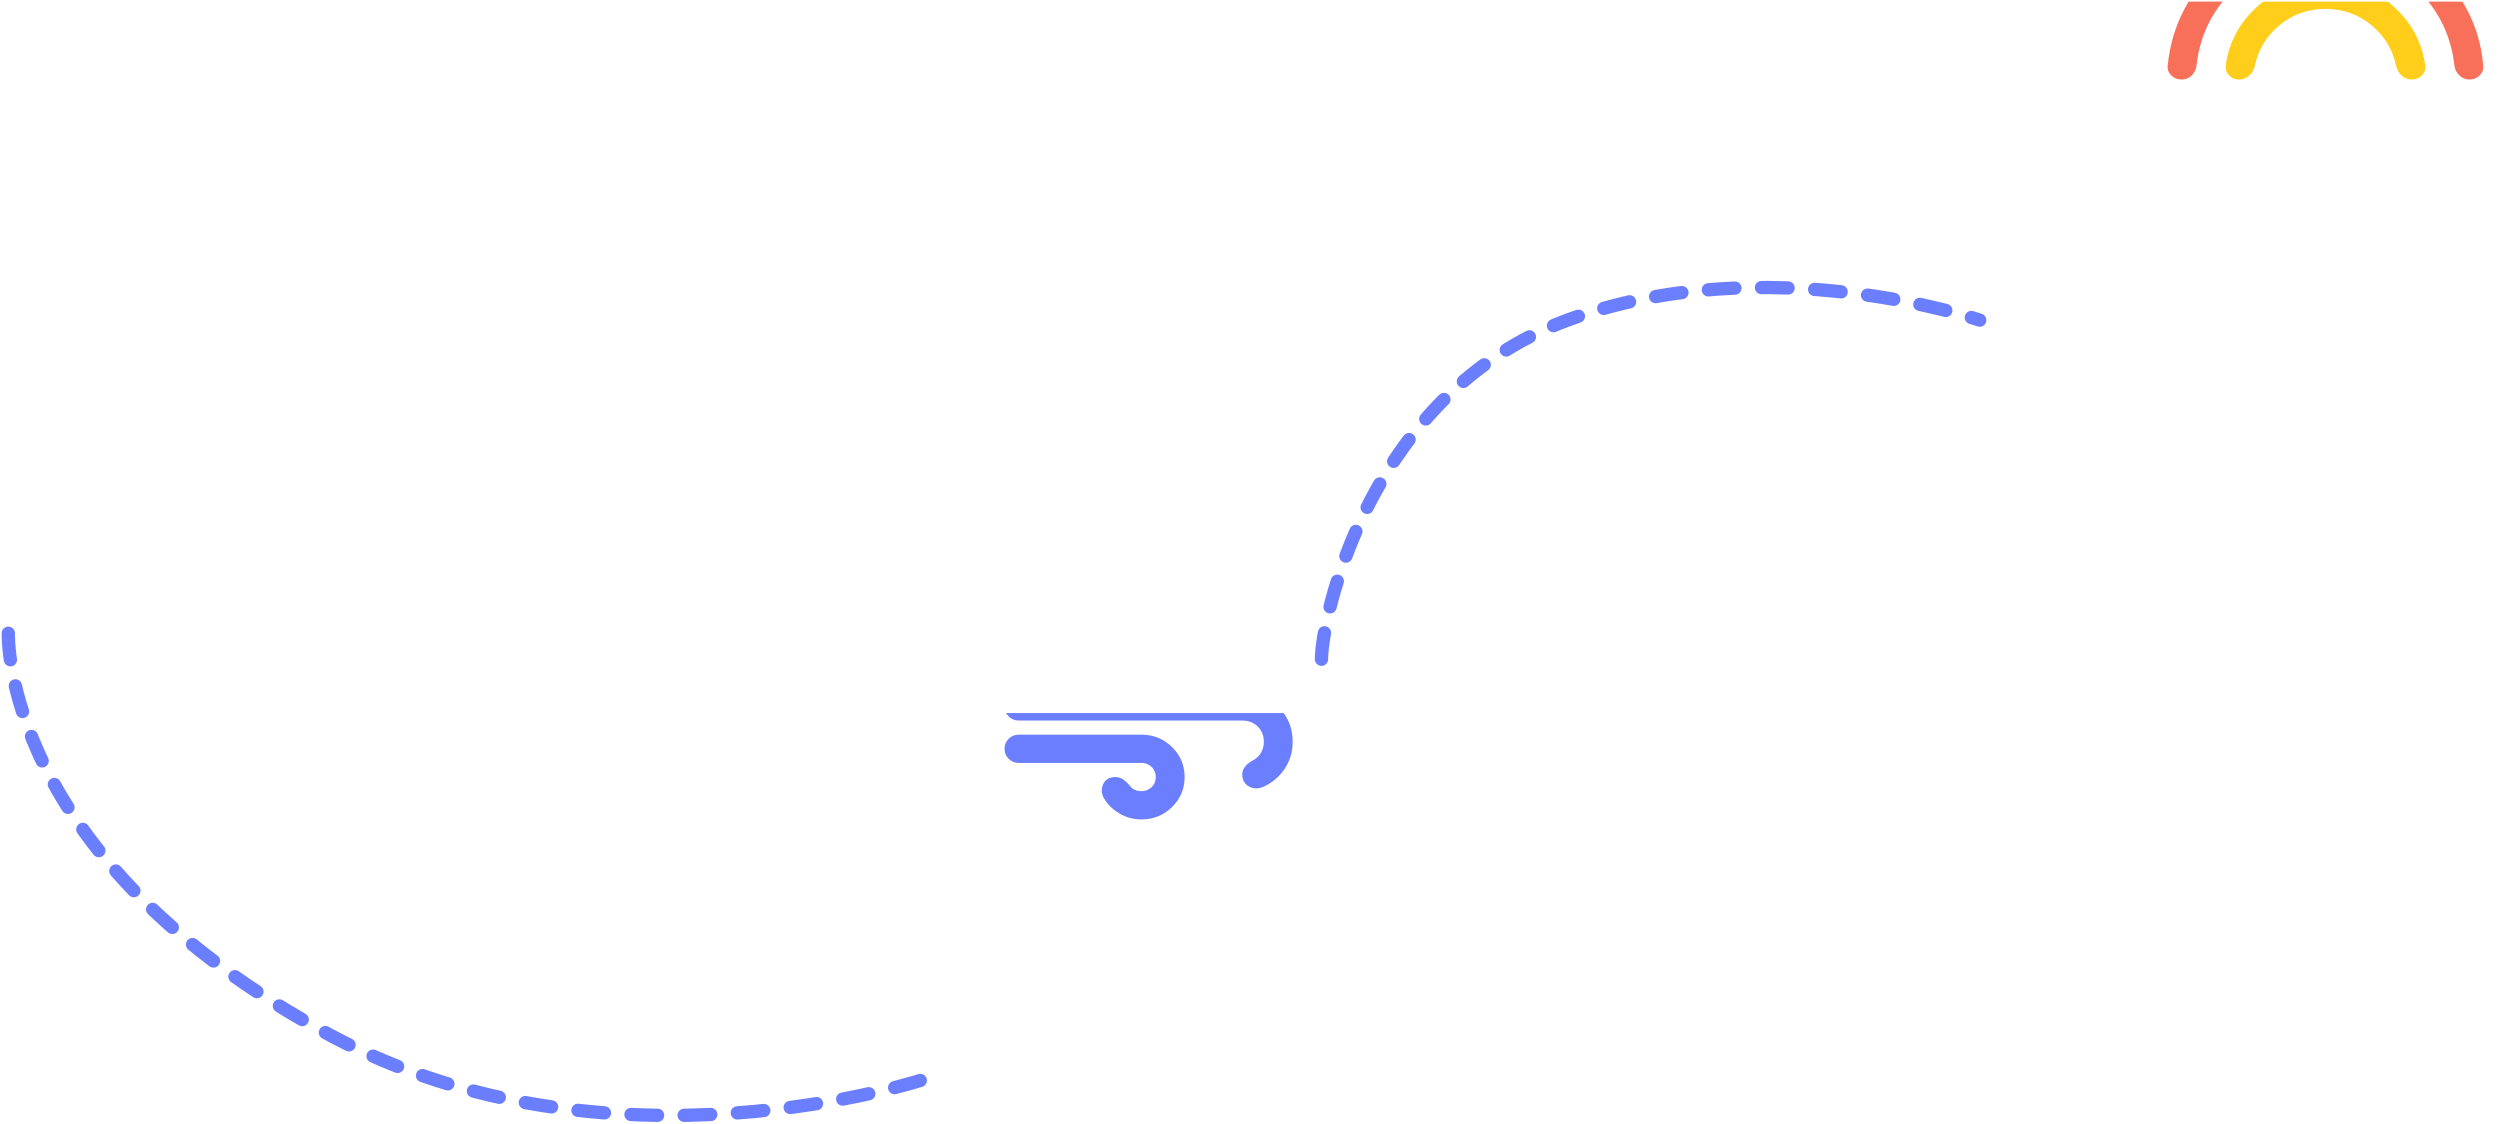
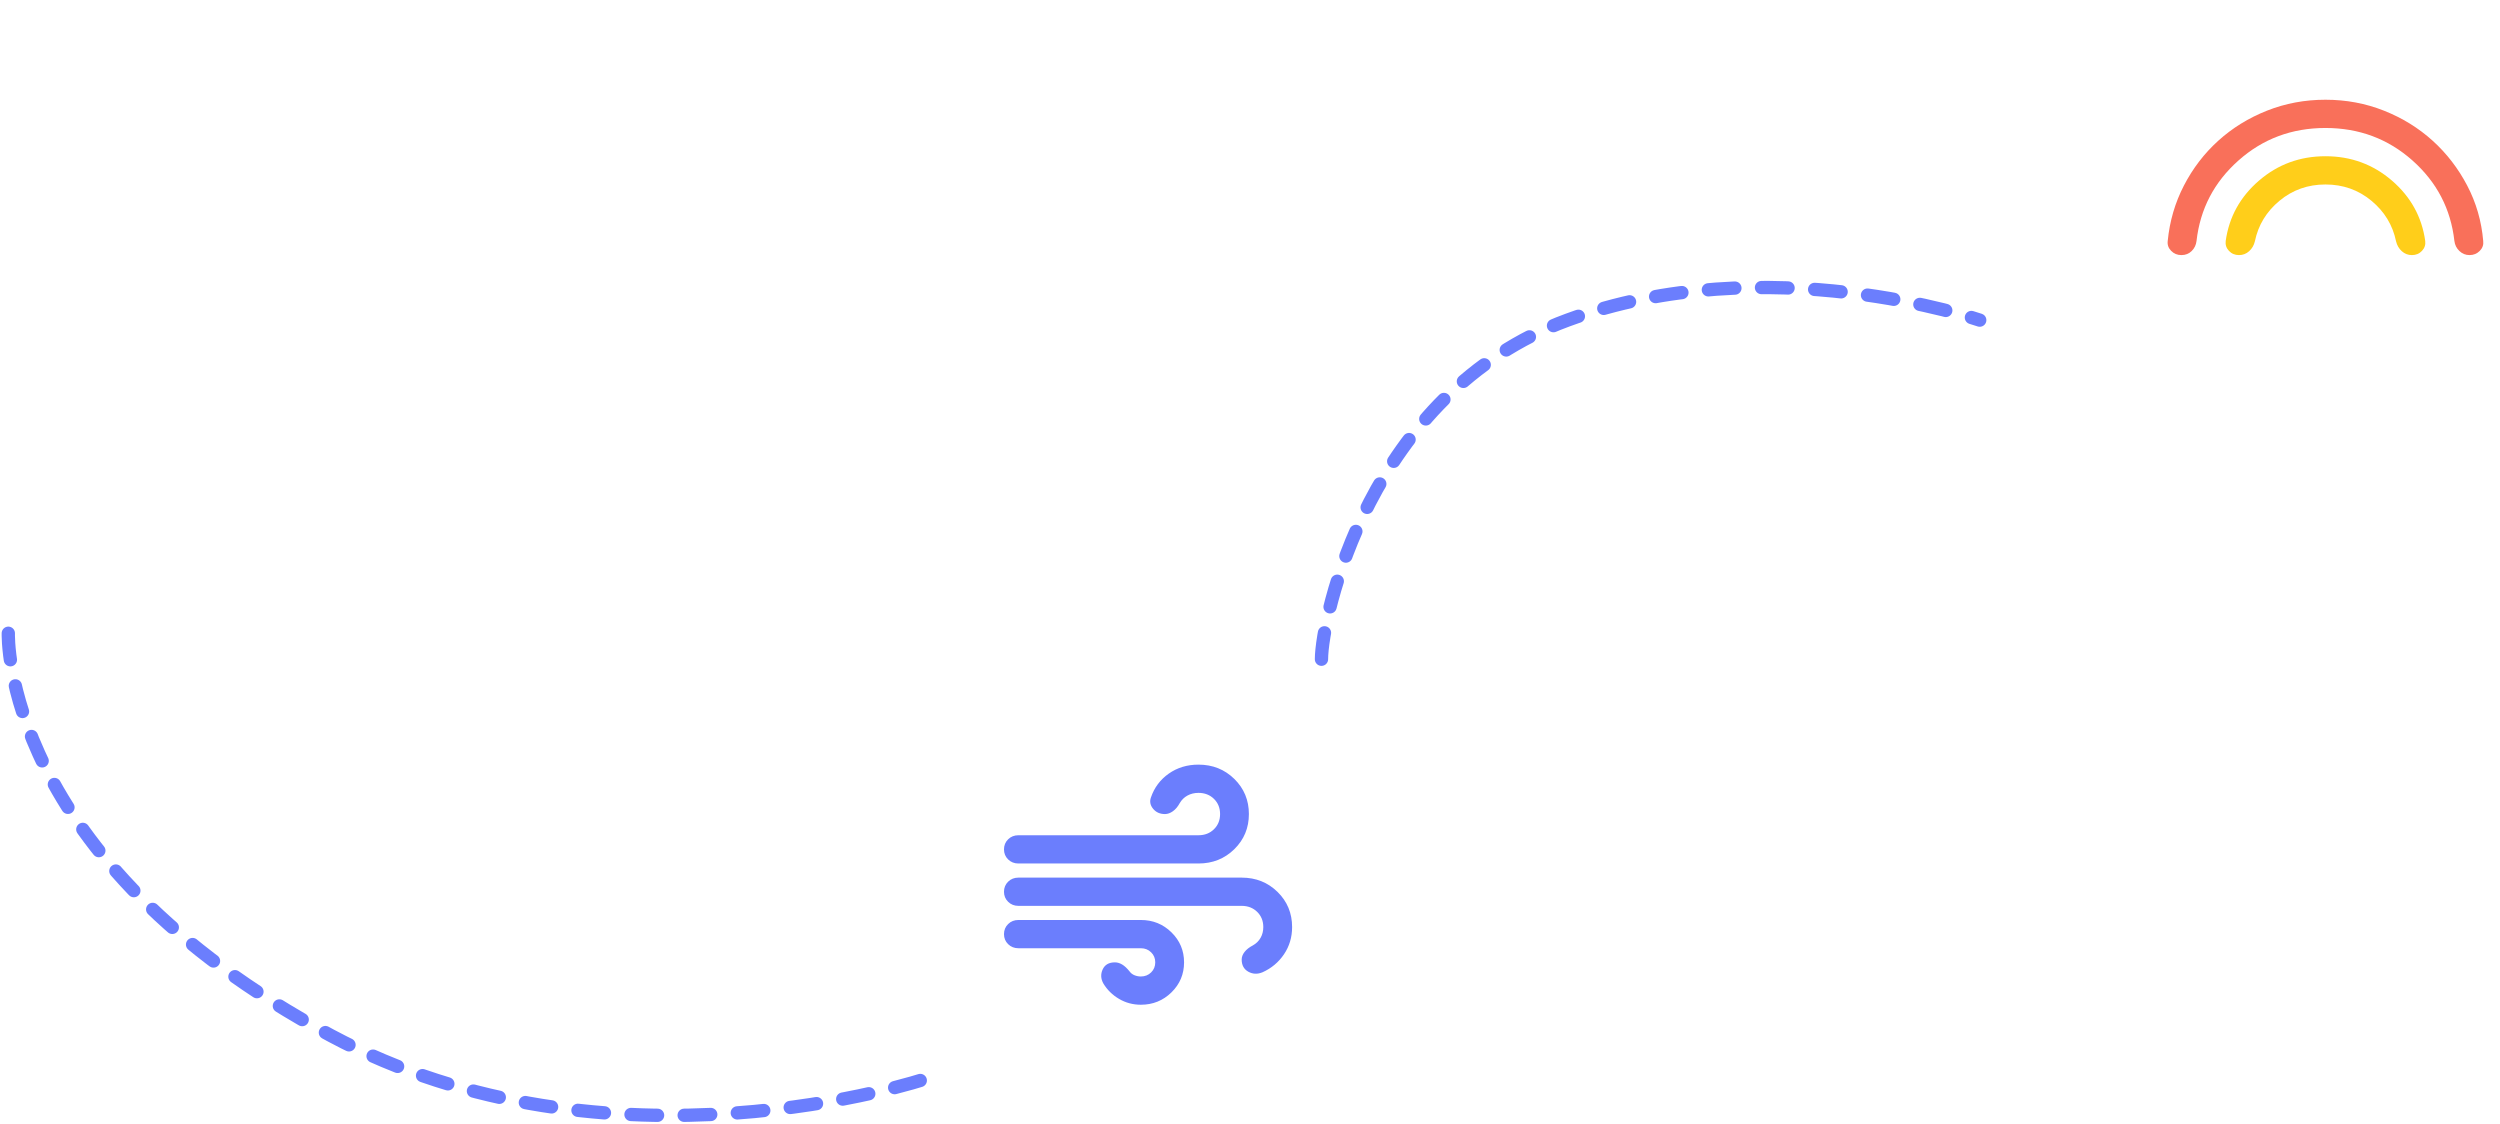
<svg xmlns="http://www.w3.org/2000/svg" width="376" height="169" viewBox="0 0 376 169" fill="none">
  <path d="M1.25 95.242C1.25 95.242 0.067 129.126 49.75 155.742C91.75 178.242 139.25 162.242 139.25 162.242" stroke="#6B7EFD" stroke-width="2" stroke-linecap="round" stroke-dasharray="4 4" />
-   <path d="M198.75 99.147C198.75 93.184 205.75 59.184 235.75 48.148C265.75 37.111 297.75 48.148 297.75 48.148" stroke="#6B7EFD" stroke-width="2" stroke-linecap="round" stroke-dasharray="4 4" />
-   <mask id="mask0_30_6633" style="mask-type:alpha" maskUnits="userSpaceOnUse" x="146" y="107" width="53" height="53">
+   <path d="M198.75 99.147C198.75 93.184 205.75 59.184 235.75 48.147C265.75 37.11 297.75 48.147 297.75 48.147" stroke="#6B7EFD" stroke-width="2" stroke-linecap="round" stroke-dasharray="4 4" />
+   <mask id="mask0_422_3630" style="mask-type:alpha" maskUnits="userSpaceOnUse" x="146" y="107" width="53" height="53">
    <rect x="146.75" y="107.242" width="52" height="52" fill="#D9D9D9" />
  </mask>
-   <g mask="url(#mask0_30_6633)">
-     <path d="M171.667 123.24C170.475 123.24 169.383 122.947 168.391 122.362C167.397 121.779 166.611 121.009 166.033 120.053C165.636 119.345 165.6 118.637 165.925 117.929C166.25 117.221 166.864 116.867 167.767 116.867C168.128 116.867 168.489 116.973 168.85 117.186C169.211 117.398 169.59 117.752 169.988 118.248C170.168 118.496 170.412 118.682 170.718 118.806C171.025 118.93 171.342 118.991 171.667 118.991C172.281 118.991 172.796 118.787 173.212 118.379C173.626 117.973 173.833 117.469 173.833 116.867C173.833 116.265 173.626 115.761 173.212 115.355C172.796 114.947 172.281 114.743 171.667 114.743H153.25C152.636 114.743 152.122 114.539 151.707 114.131C151.291 113.725 151.083 113.22 151.083 112.619C151.083 112.017 151.291 111.512 151.707 111.104C152.122 110.698 152.636 110.494 153.25 110.494H171.667C173.472 110.494 175.007 111.114 176.271 112.353C177.535 113.592 178.167 115.097 178.167 116.867C178.167 118.637 177.535 120.142 176.271 121.381C175.007 122.62 173.472 123.24 171.667 123.24ZM153.25 101.997C152.636 101.997 152.122 101.794 151.707 101.386C151.291 100.979 151.083 100.475 151.083 99.873C151.083 99.271 151.291 98.766 151.707 98.359C152.122 97.952 152.636 97.749 153.25 97.749H180.333C181.272 97.749 182.049 97.448 182.663 96.846C183.277 96.244 183.583 95.483 183.583 94.563C183.583 93.642 183.277 92.881 182.663 92.279C182.049 91.677 181.272 91.376 180.333 91.376C179.72 91.376 179.169 91.51 178.682 91.776C178.194 92.04 177.806 92.421 177.517 92.916C177.228 93.448 176.885 93.855 176.488 94.138C176.09 94.421 175.693 94.563 175.296 94.563C174.538 94.563 173.942 94.297 173.508 93.766C173.075 93.235 172.967 92.669 173.183 92.067C173.689 90.58 174.583 89.385 175.866 88.481C177.147 87.579 178.636 87.128 180.333 87.128C182.464 87.128 184.261 87.844 185.724 89.278C187.186 90.712 187.917 92.474 187.917 94.563C187.917 96.651 187.186 98.412 185.724 99.846C184.261 101.28 182.464 101.997 180.333 101.997H153.25ZM189.975 118.354C189.217 118.673 188.503 118.646 187.834 118.275C187.167 117.903 186.833 117.292 186.833 116.442C186.833 116.053 186.978 115.672 187.267 115.299C187.556 114.928 187.971 114.601 188.513 114.318C189.018 114.035 189.406 113.654 189.676 113.175C189.948 112.698 190.083 112.158 190.083 111.556C190.083 110.636 189.777 109.875 189.163 109.273C188.549 108.671 187.772 108.37 186.833 108.37H153.25C152.636 108.37 152.122 108.166 151.707 107.758C151.291 107.352 151.083 106.848 151.083 106.246C151.083 105.644 151.291 105.139 151.707 104.731C152.122 104.325 152.636 104.122 153.25 104.122H186.833C188.964 104.122 190.761 104.838 192.224 106.271C193.686 107.706 194.417 109.468 194.417 111.556C194.417 113.079 194.011 114.442 193.199 115.646C192.386 116.849 191.311 117.752 189.975 118.354Z" fill="#6B7EFD" />
+   <g mask="url(#mask0_422_3630)">
+     <path d="M171.583 151.112C170.392 151.112 169.3 150.819 168.307 150.234C167.314 149.651 166.528 148.881 165.95 147.925C165.553 147.217 165.517 146.509 165.842 145.801C166.167 145.093 166.781 144.739 167.683 144.739C168.044 144.739 168.406 144.845 168.767 145.058C169.128 145.27 169.507 145.624 169.904 146.12C170.085 146.368 170.328 146.554 170.634 146.678C170.942 146.802 171.258 146.863 171.583 146.863C172.197 146.863 172.712 146.659 173.128 146.252C173.543 145.845 173.75 145.341 173.75 144.739C173.75 144.137 173.543 143.633 173.128 143.227C172.712 142.819 172.197 142.615 171.583 142.615H153.167C152.553 142.615 152.039 142.411 151.624 142.003C151.208 141.597 151 141.093 151 140.491C151 139.889 151.208 139.384 151.624 138.976C152.039 138.57 152.553 138.366 153.167 138.366H171.583C173.389 138.366 174.924 138.986 176.187 140.225C177.451 141.464 178.083 142.969 178.083 144.739C178.083 146.509 177.451 148.014 176.187 149.253C174.924 150.492 173.389 151.112 171.583 151.112ZM153.167 129.87C152.553 129.87 152.039 129.666 151.624 129.258C151.208 128.851 151 128.347 151 127.745C151 127.143 151.208 126.639 151.624 126.231C152.039 125.824 152.553 125.621 153.167 125.621H180.25C181.189 125.621 181.965 125.32 182.579 124.718C183.193 124.116 183.5 123.355 183.5 122.435C183.5 121.514 183.193 120.753 182.579 120.151C181.965 119.549 181.189 119.248 180.25 119.248C179.636 119.248 179.086 119.382 178.599 119.648C178.111 119.913 177.722 120.293 177.433 120.788C177.144 121.32 176.801 121.727 176.404 122.01C176.007 122.293 175.61 122.435 175.212 122.435C174.454 122.435 173.858 122.169 173.425 121.638C172.992 121.107 172.883 120.541 173.1 119.939C173.606 118.452 174.5 117.257 175.782 116.353C177.064 115.451 178.553 115 180.25 115C182.381 115 184.177 115.717 185.641 117.15C187.102 118.584 187.833 120.346 187.833 122.435C187.833 124.524 187.102 126.285 185.641 127.718C184.177 129.152 182.381 129.87 180.25 129.87H153.167ZM189.892 146.226C189.133 146.545 188.42 146.518 187.751 146.147C187.084 145.775 186.75 145.164 186.75 144.314C186.75 143.925 186.894 143.544 187.183 143.171C187.472 142.8 187.887 142.473 188.429 142.19C188.935 141.907 189.323 141.526 189.593 141.047C189.864 140.57 190 140.03 190 139.429C190 138.508 189.693 137.747 189.079 137.145C188.465 136.543 187.689 136.242 186.75 136.242H153.167C152.553 136.242 152.039 136.038 151.624 135.63C151.208 135.224 151 134.72 151 134.118C151 133.516 151.208 133.011 151.624 132.603C152.039 132.197 152.553 131.994 153.167 131.994H186.75C188.881 131.994 190.677 132.71 192.141 134.143C193.602 135.578 194.333 137.34 194.333 139.429C194.333 140.951 193.927 142.314 193.116 143.518C192.302 144.721 191.228 145.624 189.892 146.226Z" fill="#6B7EFD" />
  </g>
-   <mask id="mask1_30_6633" style="mask-type:alpha" maskUnits="userSpaceOnUse" x="323" y="0" width="53" height="53">
+   <mask id="mask1_422_3630" style="mask-type:alpha" maskUnits="userSpaceOnUse" x="323" y="0" width="53" height="53">
    <rect x="323.75" y="0.242" width="52" height="52" fill="#D9D9D9" />
  </mask>
-   <g mask="url(#mask1_30_6633)">
-     <path d="M326.54 11.326C326.955 11.751 327.469 11.964 328.083 11.964C328.697 11.964 329.212 11.76 329.628 11.352C330.043 10.945 330.286 10.441 330.358 9.839C330.9 5.024 333.004 0.988 336.67 -2.269C340.334 -5.526 344.694 -7.154 349.75 -7.154C354.805 -7.154 359.166 -5.526 362.832 -2.269C366.497 0.988 368.6 5.024 369.141 9.839C369.214 10.441 369.466 10.945 369.9 11.352C370.333 11.76 370.839 11.964 371.416 11.964C372.03 11.964 372.545 11.751 372.959 11.326C373.375 10.902 373.547 10.406 373.475 9.839C373.222 6.865 372.419 4.086 371.065 1.502C369.711 -1.083 367.977 -3.331 365.865 -5.243C363.752 -7.154 361.314 -8.659 358.551 -9.757C355.789 -10.854 352.855 -11.403 349.75 -11.403C346.644 -11.403 343.711 -10.854 340.949 -9.757C338.186 -8.659 335.747 -7.154 333.634 -5.243C331.522 -3.331 329.798 -1.083 328.462 1.502C327.126 4.086 326.314 6.865 326.025 9.839C325.953 10.406 326.124 10.902 326.54 11.326Z" fill="#F9705A" />
-     <path d="M336.75 11.963C336.136 11.963 335.63 11.751 335.233 11.326C334.836 10.901 334.673 10.405 334.746 9.839C335.251 6.228 336.922 3.201 339.757 0.758C342.591 -1.685 345.922 -2.906 349.75 -2.906C353.578 -2.906 356.909 -1.685 359.745 0.758C362.579 3.201 364.248 6.228 364.754 9.839C364.826 10.405 364.664 10.901 364.267 11.326C363.869 11.751 363.364 11.963 362.75 11.963C362.172 11.963 361.667 11.769 361.233 11.379C360.8 10.99 360.511 10.494 360.367 9.892C359.861 7.449 358.625 5.414 356.657 3.785C354.688 2.156 352.386 1.342 349.75 1.342C347.114 1.342 344.811 2.156 342.843 3.785C340.875 5.414 339.639 7.449 339.133 9.892C338.989 10.494 338.7 10.99 338.267 11.379C337.833 11.769 337.328 11.963 336.75 11.963Z" fill="#FFCE1A" />
+   <g mask="url(#mask1_422_3630)">
+     <path d="M326.54 37.729C326.955 38.154 327.469 38.366 328.083 38.366C328.697 38.366 329.212 38.163 329.628 37.755C330.043 37.348 330.286 36.844 330.358 36.242C330.9 31.427 333.004 27.391 336.67 24.134C340.334 20.877 344.694 19.248 349.75 19.248C354.805 19.248 359.166 20.877 362.832 24.134C366.497 27.391 368.6 31.427 369.141 36.242C369.214 36.844 369.466 37.348 369.9 37.755C370.333 38.163 370.839 38.366 371.416 38.366C372.03 38.366 372.545 38.154 372.959 37.729C373.375 37.304 373.547 36.809 373.475 36.242C373.222 33.268 372.419 30.489 371.065 27.905C369.711 25.32 367.977 23.072 365.865 21.16C363.752 19.248 361.314 17.744 358.551 16.646C355.789 15.549 352.855 15 349.75 15C346.644 15 343.711 15.549 340.949 16.646C338.186 17.744 335.747 19.248 333.634 21.16C331.522 23.072 329.798 25.32 328.462 27.905C327.126 30.489 326.314 33.268 326.025 36.242C325.953 36.809 326.124 37.304 326.54 37.729Z" fill="#F9705A" />
+     <path d="M336.75 38.366C336.136 38.366 335.63 38.154 335.233 37.729C334.836 37.304 334.673 36.809 334.746 36.242C335.251 32.631 336.922 29.604 339.757 27.161C342.591 24.718 345.922 23.497 349.75 23.497C353.578 23.497 356.909 24.718 359.745 27.161C362.579 29.604 364.248 32.631 364.754 36.242C364.826 36.809 364.664 37.304 364.267 37.729C363.869 38.154 363.364 38.366 362.75 38.366C362.172 38.366 361.667 38.172 361.233 37.782C360.8 37.393 360.511 36.897 360.367 36.295C359.861 33.852 358.625 31.817 356.657 30.188C354.688 28.56 352.386 27.745 349.75 27.745C347.114 27.745 344.811 28.56 342.843 30.188C340.875 31.817 339.639 33.852 339.133 36.295C338.989 36.897 338.7 37.393 338.267 37.782C337.833 38.172 337.328 38.366 336.75 38.366Z" fill="#FFCE1A" />
  </g>
</svg>
